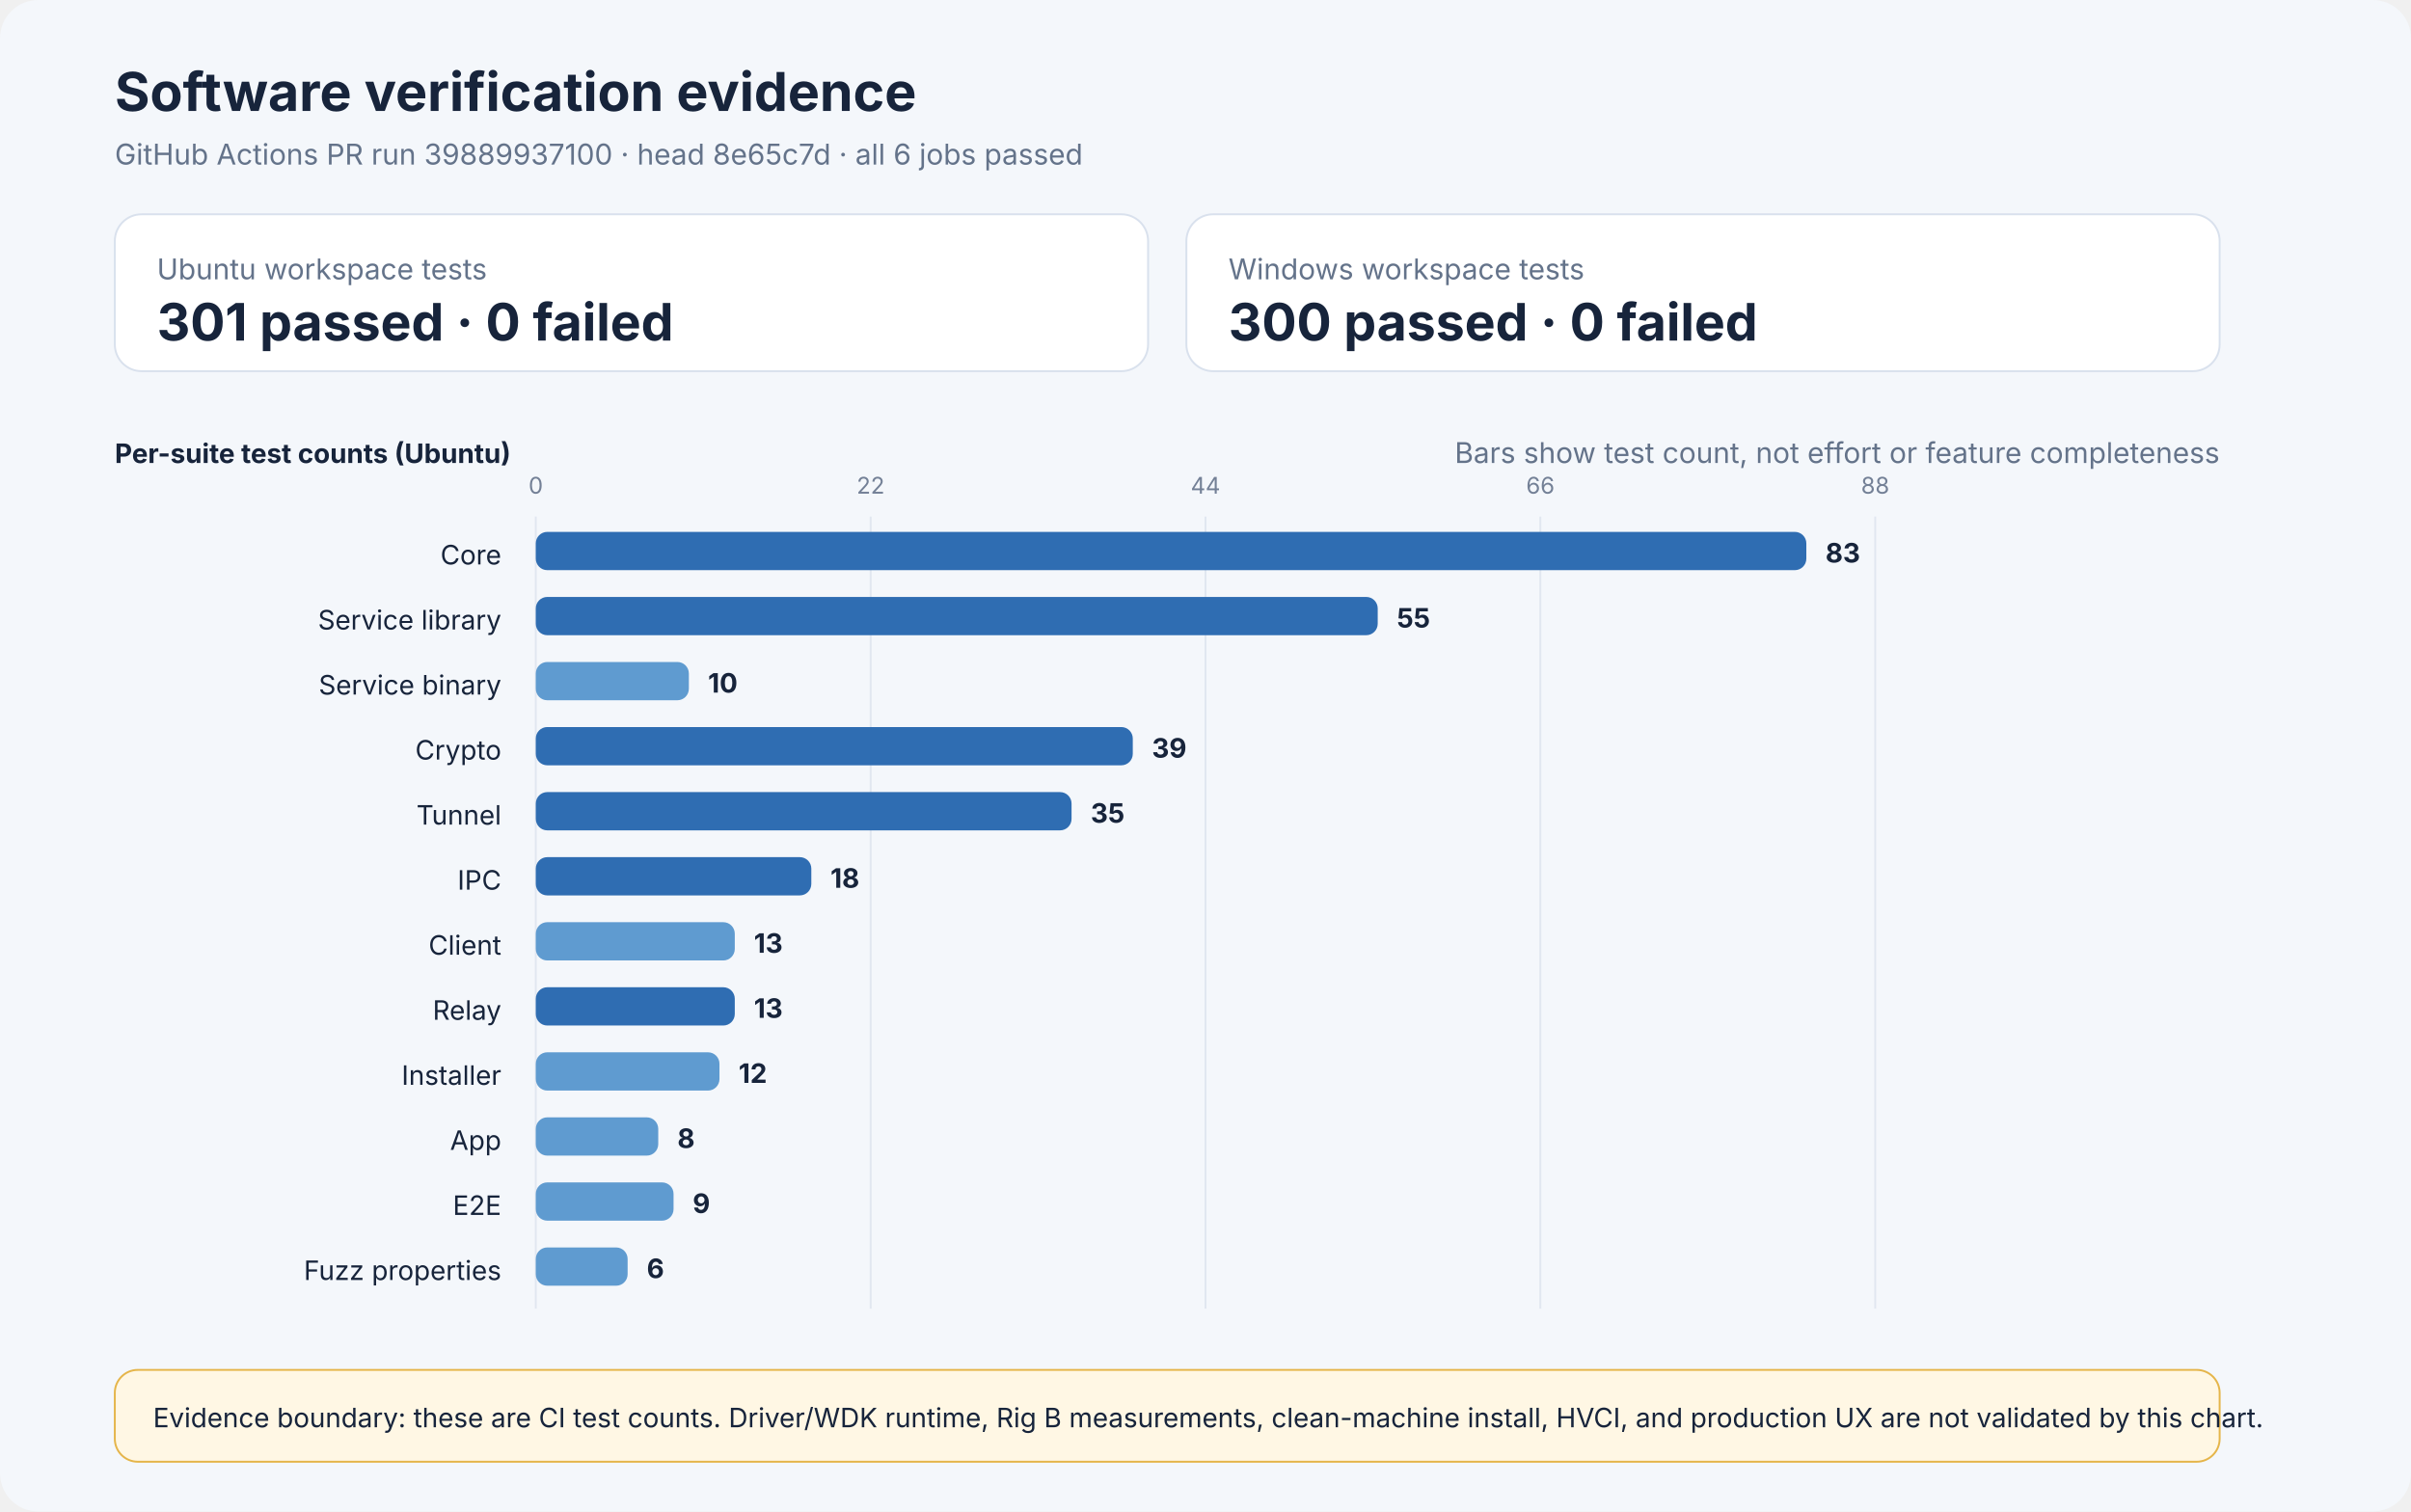
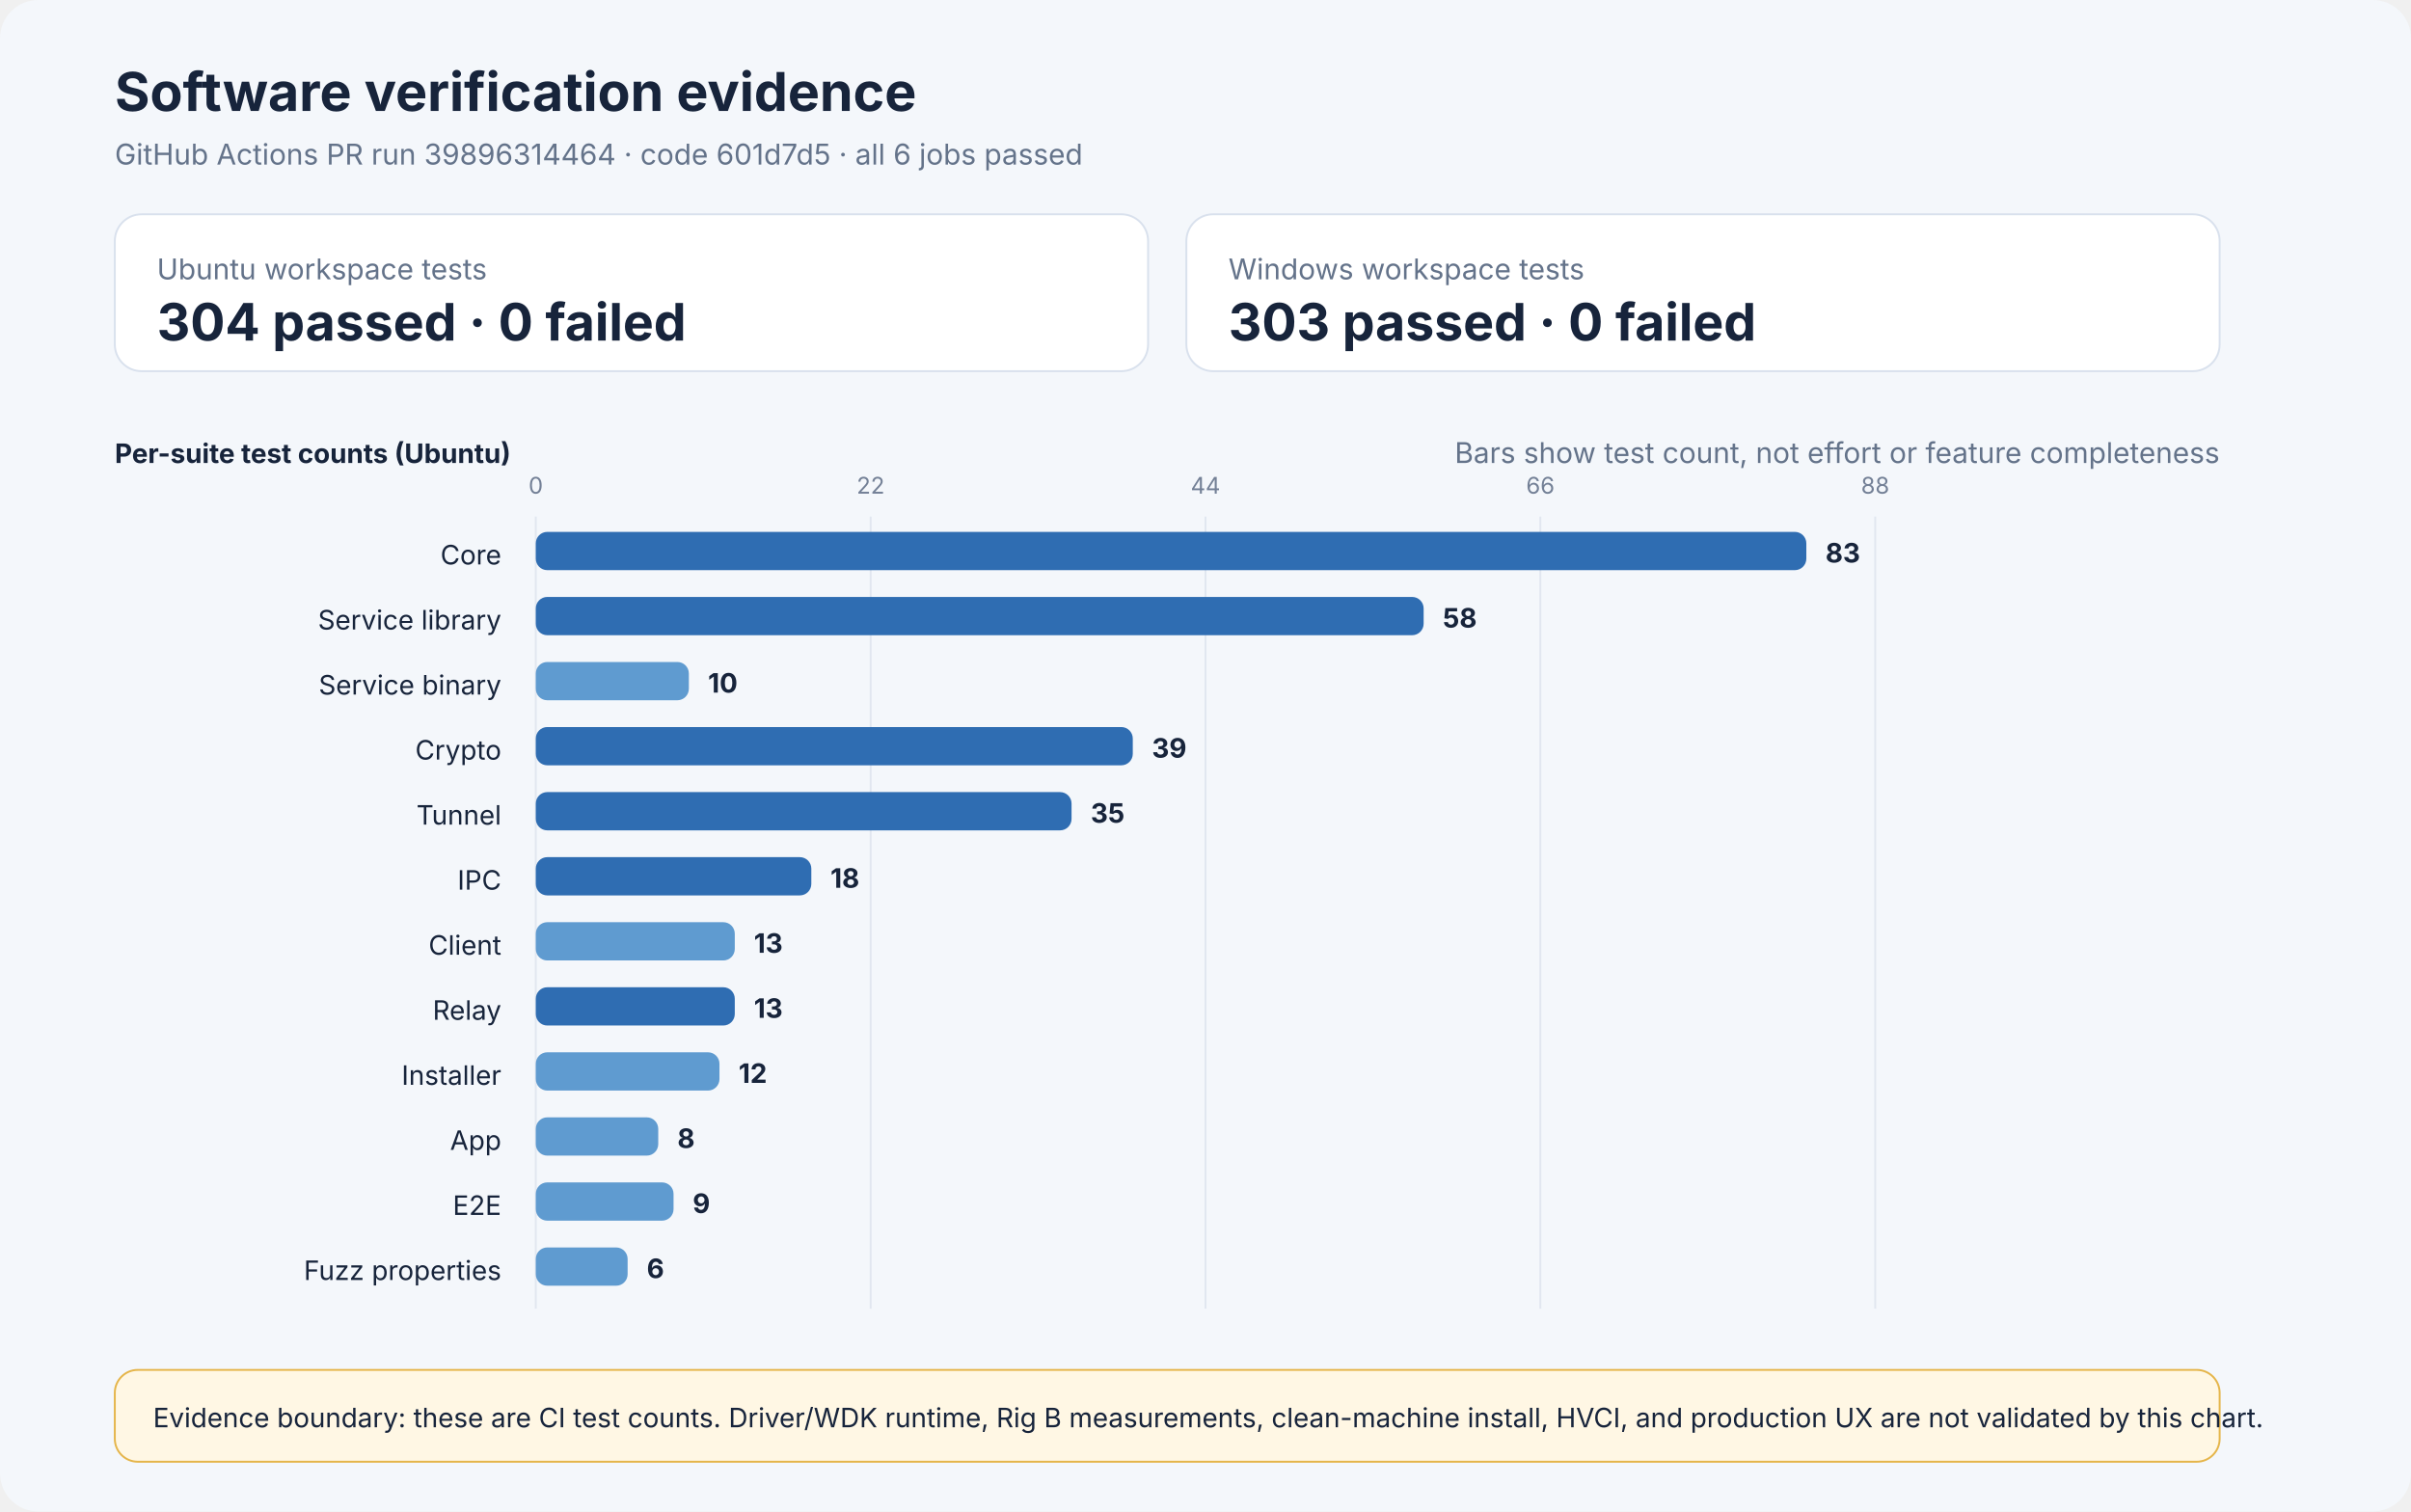
<svg xmlns="http://www.w3.org/2000/svg" viewBox="0 0 1260 790" role="img" aria-labelledby="title desc">
  <defs>
    <style>text{font-family:Inter,Segoe UI,Arial,sans-serif;fill:#17243b}.title{font-size:28px;font-weight:700}.subtitle{font-size:15px;fill:#64738a}.label{font-size:14px}.count{font-size:14px;font-weight:700}.axis{font-size:12px;fill:#738096}.bar{fill:#2f6db2}.bar2{fill:#5f9bd0}.grid{stroke:#e1e7f0;stroke-width:1}.card{fill:white;stroke:#d9e1ed}</style>
  </defs>
  <rect width="1260" height="790" rx="20" fill="#f4f7fb" />
  <text x="60" y="58" class="title">Software verification evidence</text>
-   <text x="60" y="86" class="subtitle">GitHub Actions PR run 39889937100 · head 8e65c7d · all 6 jobs passed</text>
+   <text x="60" y="86" class="subtitle">GitHub Actions PR run 39896314464 · code 601d7d5 · all 6 jobs passed</text>
  <g transform="translate(60,112)">
    <rect width="540" height="82" rx="14" class="card" />
    <text x="22" y="34" class="subtitle">Ubuntu workspace tests</text>
-     <text x="22" y="66" font-size="27" font-weight="700" fill="#16734f">301 passed · 0 failed</text>
+     <text x="22" y="66" font-size="27" font-weight="700" fill="#16734f">304 passed · 0 failed</text>
  </g>
  <g transform="translate(620,112)">
    <rect width="540" height="82" rx="14" class="card" />
    <text x="22" y="34" class="subtitle">Windows workspace tests</text>
-     <text x="22" y="66" font-size="27" font-weight="700" fill="#16734f">300 passed · 0 failed</text>
+     <text x="22" y="66" font-size="27" font-weight="700" fill="#16734f">303 passed · 0 failed</text>
  </g>
  <text x="60" y="242" class="label" font-weight="700">Per-suite test counts (Ubuntu)</text>
  <text x="1160" y="242" text-anchor="end" class="subtitle">Bars show test count, not effort or feature completeness</text>
  <g transform="translate(280,270)">
    <line x1="0" y1="0" x2="0" y2="414" class="grid" />
    <line x1="175" y1="0" x2="175" y2="414" class="grid" />
    <line x1="350" y1="0" x2="350" y2="414" class="grid" />
    <line x1="525" y1="0" x2="525" y2="414" class="grid" />
    <line x1="700" y1="0" x2="700" y2="414" class="grid" />
    <text x="0" y="-12" text-anchor="middle" class="axis">0</text>
    <text x="175" y="-12" text-anchor="middle" class="axis">22</text>
    <text x="350" y="-12" text-anchor="middle" class="axis">44</text>
    <text x="525" y="-12" text-anchor="middle" class="axis">66</text>
    <text x="700" y="-12" text-anchor="middle" class="axis">88</text>
    <text x="-18" y="25" text-anchor="end" class="label">Core</text>
    <rect x="0" y="8" width="664" height="20" rx="6" class="bar" />
    <text x="674" y="24" class="count">83</text>
    <text x="-18" y="59" text-anchor="end" class="label">Service library</text>
-     <rect x="0" y="42" width="440" height="20" rx="6" class="bar" />
-     <text x="450" y="58" class="count">55</text>
+     <rect x="0" y="42" width="464" height="20" rx="6" class="bar" />
+     <text x="474" y="58" class="count">58</text>
    <text x="-18" y="93" text-anchor="end" class="label">Service binary</text>
    <rect x="0" y="76" width="80" height="20" rx="6" class="bar2" />
    <text x="90" y="92" class="count">10</text>
    <text x="-18" y="127" text-anchor="end" class="label">Crypto</text>
    <rect x="0" y="110" width="312" height="20" rx="6" class="bar" />
    <text x="322" y="126" class="count">39</text>
    <text x="-18" y="161" text-anchor="end" class="label">Tunnel</text>
    <rect x="0" y="144" width="280" height="20" rx="6" class="bar" />
    <text x="290" y="160" class="count">35</text>
    <text x="-18" y="195" text-anchor="end" class="label">IPC</text>
    <rect x="0" y="178" width="144" height="20" rx="6" class="bar" />
    <text x="154" y="194" class="count">18</text>
    <text x="-18" y="229" text-anchor="end" class="label">Client</text>
    <rect x="0" y="212" width="104" height="20" rx="6" class="bar2" />
    <text x="114" y="228" class="count">13</text>
    <text x="-18" y="263" text-anchor="end" class="label">Relay</text>
    <rect x="0" y="246" width="104" height="20" rx="6" class="bar" />
    <text x="114" y="262" class="count">13</text>
    <text x="-18" y="297" text-anchor="end" class="label">Installer</text>
    <rect x="0" y="280" width="96" height="20" rx="6" class="bar2" />
    <text x="106" y="296" class="count">12</text>
    <text x="-18" y="331" text-anchor="end" class="label">App</text>
    <rect x="0" y="314" width="64" height="20" rx="6" class="bar2" />
    <text x="74" y="330" class="count">8</text>
    <text x="-18" y="365" text-anchor="end" class="label">E2E</text>
    <rect x="0" y="348" width="72" height="20" rx="6" class="bar2" />
    <text x="82" y="364" class="count">9</text>
    <text x="-18" y="399" text-anchor="end" class="label">Fuzz properties</text>
    <rect x="0" y="382" width="48" height="20" rx="6" class="bar2" />
    <text x="58" y="398" class="count">6</text>
  </g>
  <g transform="translate(60,716)">
    <rect width="1100" height="48" rx="12" fill="#fff7e4" stroke="#e5b54a" />
    <text x="20" y="30" class="label" fill="#7a5700">Evidence boundary: these are CI test counts. Driver/WDK runtime, Rig B measurements, clean-machine install, HVCI, and production UX are not validated by this chart.</text>
  </g>
</svg>
